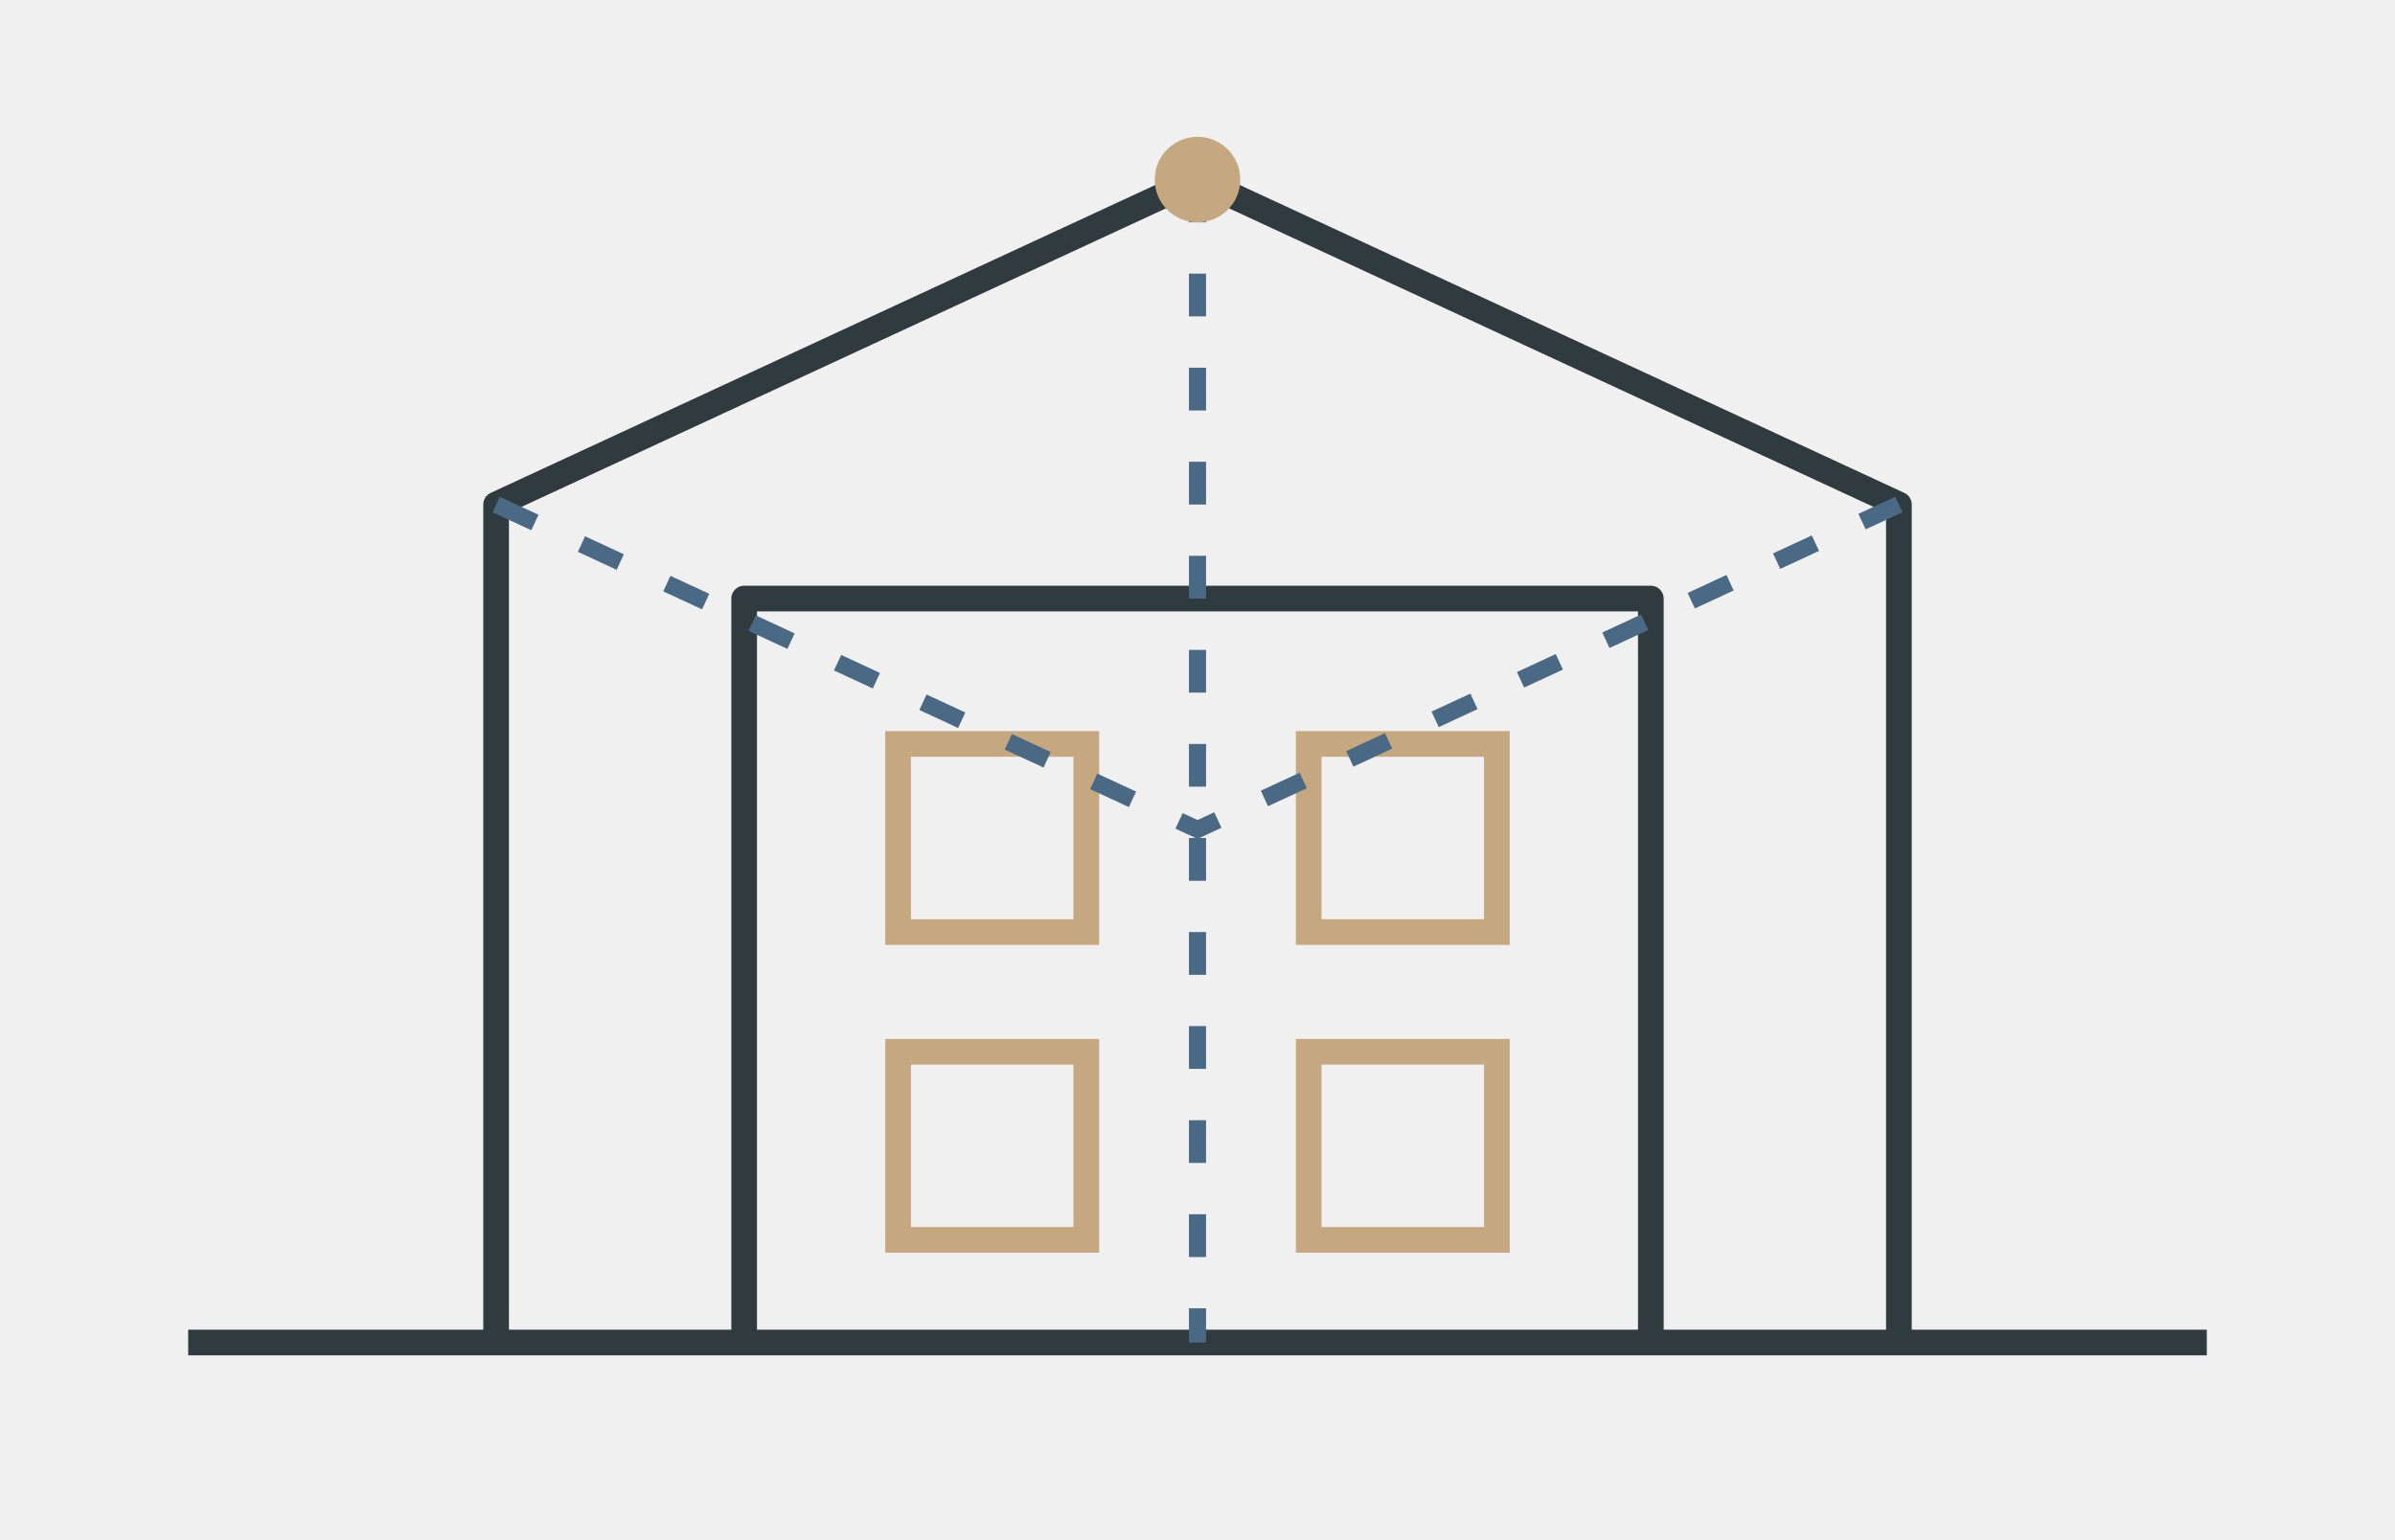
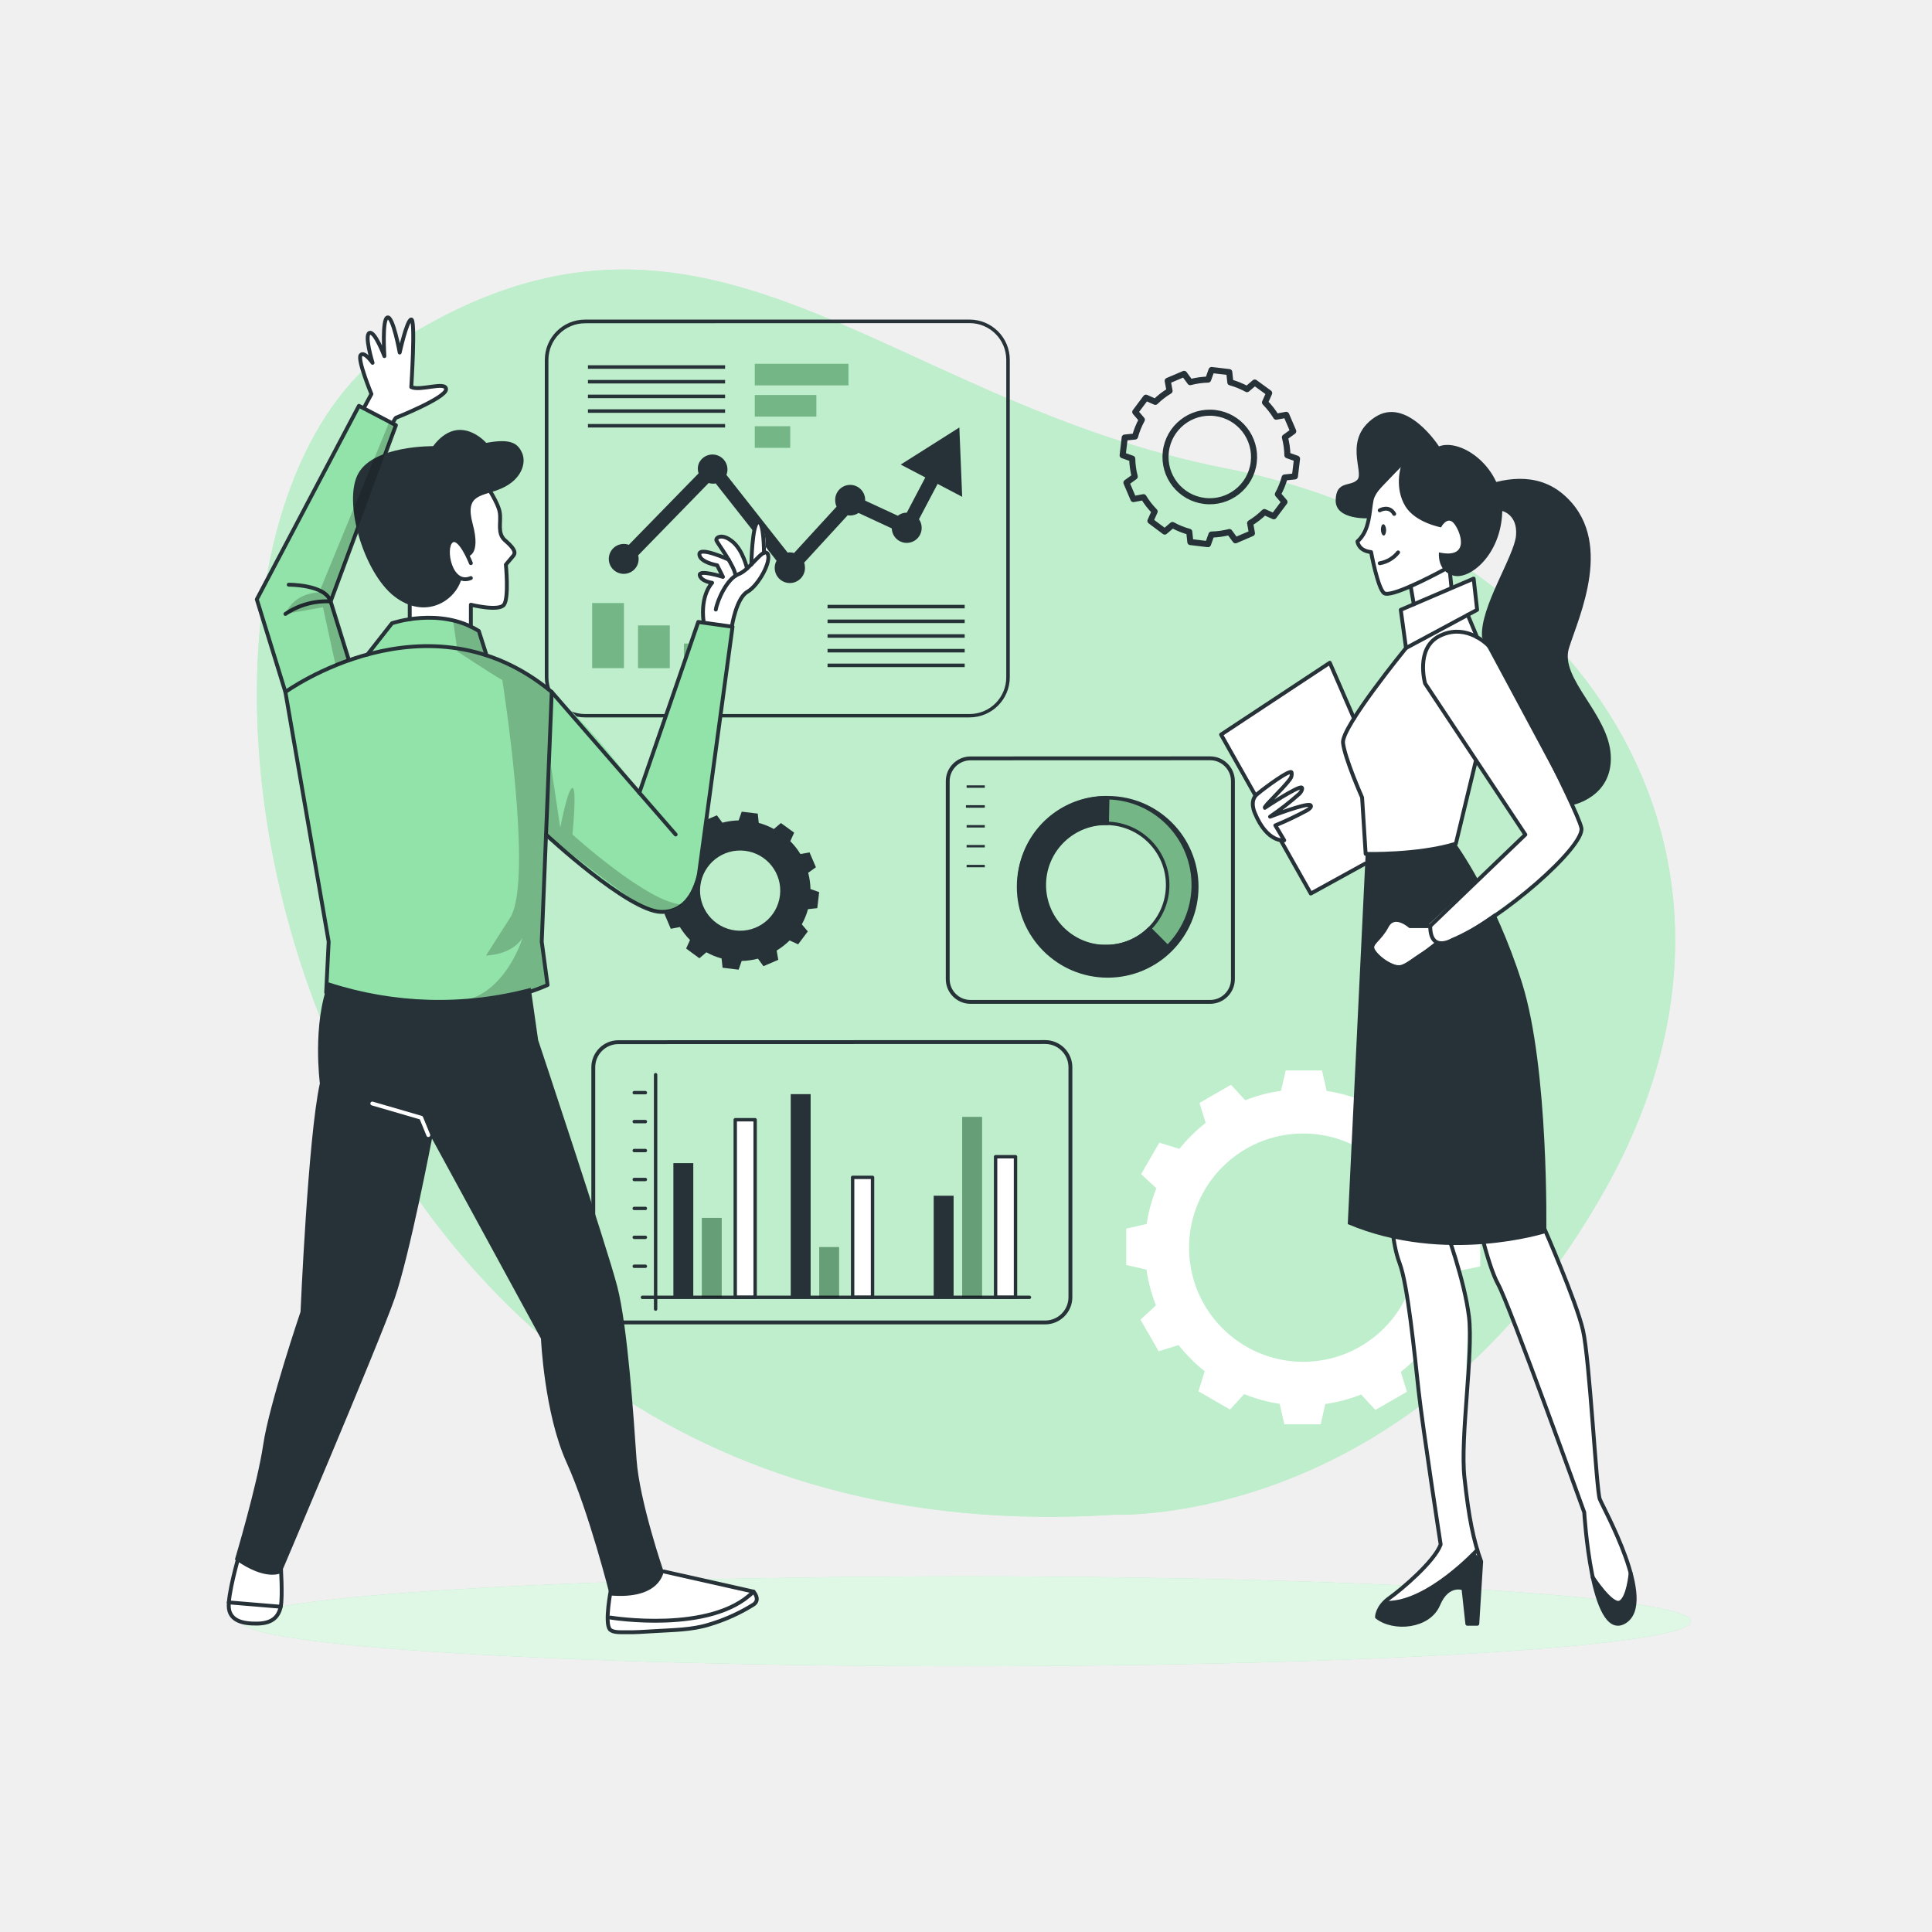
- <svg xmlns="http://www.w3.org/2000/svg" viewBox="0 0 280 180" fill="none" aria-hidden="true">
-   <path d="M22 157h236M58 157V59l82-38 82 38v98M87 157V70h106v87" stroke="#303B40" stroke-width="3" stroke-linejoin="round" />
-   <path d="M105 87h22v22h-22zM153 87h22v22h-22zM105 123h22v22h-22zM153 123h22v22h-22z" stroke="#C5A880" stroke-width="3" />
-   <path d="M140 21v136M58 59l82 38 82-38" stroke="#4A6984" stroke-width="2" stroke-dasharray="5 6" />
-   <circle cx="140" cy="21" r="5" fill="#C5A880" />
+ <svg xmlns="http://www.w3.org/2000/svg" viewBox="0 0 500 500">
+   <g id="background-simple">
+     <path d="M288.4,392s77.86,3.64,127.11-84.35-8.7-168.93-98.22-186.42S183.17,38.07,103.38,88.34,67.93,406.33,288.4,392Z" style="fill:#92E3A9" />
+     <path d="M288.4,392s77.86,3.64,127.11-84.35-8.7-168.93-98.22-186.42S183.17,38.07,103.38,88.34,67.93,406.33,288.4,392Z" style="fill:#fff;opacity:0.4" />
+   </g>
+   <g id="Shadow">
+     <ellipse cx="250.01" cy="419.59" rx="187.6" ry="11.63" style="fill:#92E3A9" />
+     <ellipse cx="250.01" cy="419.59" rx="187.6" ry="11.63" style="fill:#fff;opacity:0.7" />
+   </g>
+   <g id="Graphics">
+     <path d="M291.08,113.24l-.54,4.58,2.48.88a20.29,20.29,0,0,0,.65,4.65l-2.15,1.56,1.81,4.25,2.61-.49a20.2,20.2,0,0,0,2.88,3.7l-1.09,2.44,3.7,2.76,2-1.7a19.74,19.74,0,0,0,4.35,1.76l.28,2.65,4.57.55.89-2.49a20.29,20.29,0,0,0,4.65-.65l1.57,2.14L324,138l-.47-2.6a20.23,20.23,0,0,0,3.69-2.88l2.44,1.09,2.76-3.7-1.71-2a19.47,19.47,0,0,0,1.76-4.34l2.65-.28.55-4.58-2.49-.89a19.67,19.67,0,0,0-.65-4.64l2.16-1.57-1.82-4.25-2.6.48a20.28,20.28,0,0,0-2.89-3.69l1.08-2.43L324.73,99l-2,1.71a20.52,20.52,0,0,0-4.32-1.76l-.28-2.65-4.58-.54-.89,2.48a20.14,20.14,0,0,0-4.64.66l-1.57-2.15-4.25,1.81.48,2.6A20.2,20.2,0,0,0,299,104l-2.43-1.08-2.77,3.7,1.71,2a19.83,19.83,0,0,0-1.76,4.35Zm10.63,3.67a11.46,11.46,0,1,1,10,12.73h0a11.46,11.46,0,0,1-10-12.73Z" style="fill:none;stroke:#263238;stroke-linejoin:round;stroke-width:1.571px" />
+     <path d="M171.61,225.94l-.49,4.15,2.25.8a18.19,18.19,0,0,0,.59,4.21l-2,1.42,1.64,3.85,2.36-.45a18.49,18.49,0,0,0,2.61,3.35l-1,2.21L181,248l1.81-1.55a17.71,17.71,0,0,0,3.94,1.6l.25,2.4,4.15.5.8-2.26a18,18,0,0,0,4.21-.59l1.42,1.95,3.84-1.65L201,246a18.49,18.49,0,0,0,3.35-2.61l2.21,1,2.5-3.34-1.55-1.83a17.92,17.92,0,0,0,1.6-3.93l2.4-.26.49-4.15-2.25-.8a18.19,18.19,0,0,0-.59-4.21l2-1.42-1.65-3.85-2.35.43a18.45,18.45,0,0,0-2.63-3.33l1-2.21L202.1,213l-1.82,1.55a17.81,17.81,0,0,0-3.92-1.59l-.25-2.4-4.15-.5-.8,2.26a18.11,18.11,0,0,0-4.21.59L185.53,211l-3.85,1.64.43,2.36a18.39,18.39,0,0,0-3.35,2.61l-2.21-1-2.5,3.35,1.55,1.82a18.2,18.2,0,0,0-1.6,3.94Zm9.63,3.32a10.38,10.38,0,1,1,9.08,11.54h0a10.39,10.39,0,0,1-9.08-11.54Z" style="fill:#263238" />
+     <path d="M383.08,327.75v-9.41l-5.25-1.19a40.53,40.53,0,0,0-2.44-9.26l4-3.69L374.67,296l-5.16,1.63a41.23,41.23,0,0,0-6.74-6.79l1.63-5.21-8.17-4.71-3.65,3.93a40.52,40.52,0,0,0-9.24-2.51l-1.2-5.3h-9.41l-1.2,5.26a40.15,40.15,0,0,0-9.26,2.44l-3.69-4-8.15,4.7,1.59,5.16a41.17,41.17,0,0,0-6.79,6.73l-5.2-1.61-4.7,8.14,3.94,3.67a40.57,40.57,0,0,0-2.51,9.23l-5.3,1.21v9.41l5.25,1.2a41.11,41.11,0,0,0,2.44,9.25l-4,3.7,4.71,8.17,5.15-1.59a40.79,40.79,0,0,0,6.76,6.76l-1.61,5.21,8.18,4.71,3.65-4a40.27,40.27,0,0,0,9.19,2.52l1.2,5.3h9.42l1.19-5.25a41.17,41.17,0,0,0,9.27-2.46l3.69,4,8.17-4.71-1.59-5.15a40.79,40.79,0,0,0,6.79-6.73l5.2,1.61,4.71-8.18-3.95-3.66a41.06,41.06,0,0,0,2.52-9.24Zm-16.27-4.86a29.54,29.54,0,1,1-29.54-29.54h0a29.54,29.54,0,0,1,29.54,29.54Z" style="fill:#fff" />
+     <rect x="195.34" y="94.15" width="24.24" height="5.59" style="fill:#92E3A9" />
+     <rect x="195.34" y="102.23" width="15.93" height="5.59" style="fill:#92E3A9" />
+     <rect x="195.34" y="110.31" width="9.17" height="5.59" style="fill:#92E3A9" />
+     <rect x="195.34" y="94.15" width="24.24" height="5.59" style="opacity:0.2;isolation:isolate" />
+     <rect x="195.34" y="102.23" width="15.93" height="5.59" style="opacity:0.2;isolation:isolate" />
+     <rect x="195.34" y="110.31" width="9.17" height="5.59" style="opacity:0.2;isolation:isolate" />
+     <rect x="153.25" y="156.07" width="8.22" height="16.84" style="fill:#92E3A9" />
+     <rect x="165.12" y="161.86" width="8.22" height="11.06" style="fill:#92E3A9" />
+     <rect x="177" y="166.55" width="8.22" height="6.37" style="fill:#92E3A9" />
+     <rect x="153.25" y="156.07" width="8.22" height="16.84" style="opacity:0.2;isolation:isolate" />
+     <rect x="165.12" y="161.86" width="8.22" height="11.06" style="opacity:0.2;isolation:isolate" />
+     <rect x="177" y="166.55" width="8.22" height="6.37" style="opacity:0.2;isolation:isolate" />
+     <path d="M250.94,185.66H151.41A10.39,10.39,0,0,1,141,175.27V93.1a10.41,10.41,0,0,1,10.39-10.39h99.53A10.4,10.4,0,0,1,261.33,93.1v82.17A10.39,10.39,0,0,1,250.94,185.66Zm-99.53-102a9.5,9.5,0,0,0-9.48,9.48v82.17a9.5,9.5,0,0,0,9.48,9.48h99.53a9.5,9.5,0,0,0,9.48-9.48V93.1a9.5,9.5,0,0,0-9.48-9.48Z" style="fill:#263238" />
+     <rect x="214.17" y="156.53" width="35.49" height="0.91" style="fill:#263238" />
+     <rect x="214.17" y="160.34" width="35.49" height="0.91" style="fill:#263238" />
+     <rect x="214.17" y="164.14" width="35.49" height="0.91" style="fill:#263238" />
+     <rect x="214.17" y="167.94" width="35.49" height="0.91" style="fill:#263238" />
+     <rect x="214.17" y="171.74" width="35.49" height="0.91" style="fill:#263238" />
+     <rect x="152.16" y="94.53" width="35.49" height="0.91" style="fill:#263238" />
+     <rect x="152.16" y="98.33" width="35.49" height="0.91" style="fill:#263238" />
+     <rect x="152.16" y="102.13" width="35.49" height="0.91" style="fill:#263238" />
+     <rect x="152.16" y="105.93" width="35.49" height="0.91" style="fill:#263238" />
+     <rect x="152.16" y="109.73" width="35.49" height="0.91" style="fill:#263238" />
+     <path d="M242.65,125.23l6.36,3.34-.73-17.94-15.17,9.6,6.36,3.33-4.79,9.11h0a3.78,3.78,0,0,0-2.33.8l-8.45-3.91v-.05a3.88,3.88,0,0,0-7.75-.38h0a2.41,2.41,0,0,0,0,.38,4.05,4.05,0,0,0,.35,1.61l-11,12a3.7,3.7,0,0,0-1.09-.17,2.76,2.76,0,0,0-.57.06L188,122.9a3.87,3.87,0,0,0-7.08-3.11,3.71,3.71,0,0,0-.33,1.54,4.29,4.29,0,0,0,.2,1.17L162.74,141a3.87,3.87,0,1,0,2.31,5h0a4,4,0,0,0,.23-1.33,3.38,3.38,0,0,0-.13-.94L183.4,125a3.53,3.53,0,0,0,1.11.18,3.42,3.42,0,0,0,.71-.07l15.75,20a3.91,3.91,0,1,0,6.88,3.73,3.83,3.83,0,0,0,.47-1.65,2.54,2.54,0,0,0,0-.39,4,4,0,0,0-.2-1.19l11.26-12.26a3.57,3.57,0,0,0,.65.06,3.87,3.87,0,0,0,2.16-.66l8.6,4a3.87,3.87,0,1,0,7.73-.37,3.83,3.83,0,0,0-.69-2Z" style="fill:#263238" />
+     <g id="chart-1--inject-2">
+       <path d="M251.17,196.27a5.91,5.91,0,0,0-5.9,5.91v51.21a5.9,5.9,0,0,0,5.9,5.9h62a5.91,5.91,0,0,0,5.91-5.9V202.15a5.91,5.91,0,0,0-5.91-5.9Z" style="fill:none;stroke:#263238;stroke-linejoin:round" />
+       <rect x="250.16" y="203.25" width="4.71" height="0.63" style="fill:#263238" />
+       <rect x="250.16" y="208.39" width="4.71" height="0.63" style="fill:#263238" />
+       <rect x="250.16" y="213.53" width="4.71" height="0.63" style="fill:#263238" />
+       <rect x="250.16" y="218.68" width="4.71" height="0.63" style="fill:#263238" />
+       <rect x="249.98" y="208.39" width="4.71" height="0.63" style="fill:#263238" />
+       <rect x="250.16" y="223.82" width="4.71" height="0.63" style="fill:#263238" />
+     </g>
+     <path d="M285.76,251.64a22.59,22.59,0,1,0-22.12-23,22.58,22.58,0,0,0,22.12,23Zm.79-38.54a16,16,0,1,1-16.32,15.67A16,16,0,0,1,286.55,213.1Z" style="fill:#92E3A9" />
+     <path d="M285.76,251.64a22.59,22.59,0,1,0-22.12-23,22.58,22.58,0,0,0,22.12,23Zm.79-38.54a16,16,0,1,1-16.32,15.67A16,16,0,0,1,286.55,213.1Z" style="opacity:0.2;isolation:isolate" />
+     <path d="M270,245.22a23,23,0,0,0,32.53.14.48.48,0,0,0,0-.64L297.84,240a.45.45,0,0,0-.32-.14.57.57,0,0,0-.33.13,15.36,15.36,0,0,1-11.28,4.51l-1.11,0a15.45,15.45,0,0,1-9.21-3.71c-.23-.21-.47-.42-.69-.64a15.79,15.79,0,0,1-1.75-20.27.41.41,0,0,0,.05-.09c.1-.14.21-.26.33-.4a15.47,15.47,0,0,1,13-5.86.45.45,0,0,0,.46-.44h0l.13-6.63a.46.46,0,0,0-.44-.47h0A23,23,0,0,0,270,245.22Z" style="fill:#263238" />
+     <path d="M286.69,206a23.51,23.51,0,1,1-.05,0Zm-.92,45.17a22.14,22.14,0,1,0-21.68-22.58h0A22.15,22.15,0,0,0,285.77,251.18Zm.79-38.54a16.42,16.42,0,1,1-16.75,16.08,16.42,16.42,0,0,1,16.75-16.08Zm-.65,31.91a15.51,15.51,0,1,0-15.19-15.82h0a15.51,15.51,0,0,0,15.19,15.81Z" style="fill:#263238" />
+     <line x1="169.67" y1="278.13" x2="169.67" y2="338.79" style="fill:none;stroke:#263238;stroke-linecap:round;stroke-linejoin:round;stroke-width:0.879px" />
+     <rect x="174.27" y="301.02" width="5.15" height="34.73" style="fill:#263238" />
+     <rect x="181.63" y="315.19" width="5.15" height="20.55" style="fill:#92E3A9" />
+     <rect x="190.28" y="289.79" width="5.15" height="45.96" style="fill:#fff;stroke:#263238;stroke-linejoin:round;stroke-width:0.879px" />
+     <rect x="204.64" y="283.16" width="5.15" height="52.58" style="fill:#263238" />
+     <rect x="212.01" y="322.74" width="5.15" height="13.01" style="fill:#92E3A9" />
+     <rect x="220.66" y="304.7" width="5.15" height="31.05" style="fill:#fff;stroke:#263238;stroke-linejoin:round;stroke-width:0.879px" />
+     <rect x="241.64" y="309.45" width="5.15" height="26.29" style="fill:#263238" />
+     <rect x="249.01" y="289.05" width="5.15" height="46.69" style="fill:#92E3A9" />
+     <rect x="257.66" y="299.36" width="5.15" height="36.38" style="fill:#fff;stroke:#263238;stroke-linejoin:round;stroke-width:0.879px" />
+     <line x1="164.14" y1="327.71" x2="167.02" y2="327.71" style="fill:none;stroke:#263238;stroke-linecap:round;stroke-linejoin:round;stroke-width:0.879px" />
+     <line x1="164.14" y1="320.22" x2="167.02" y2="320.22" style="fill:none;stroke:#263238;stroke-linecap:round;stroke-linejoin:round;stroke-width:0.879px" />
+     <line x1="164.14" y1="312.74" x2="167.02" y2="312.74" style="fill:none;stroke:#263238;stroke-linecap:round;stroke-linejoin:round;stroke-width:0.879px" />
+     <line x1="164.14" y1="305.25" x2="167.02" y2="305.25" style="fill:none;stroke:#263238;stroke-linecap:round;stroke-linejoin:round;stroke-width:0.879px" />
+     <line x1="164.14" y1="297.76" x2="167.02" y2="297.76" style="fill:none;stroke:#263238;stroke-linecap:round;stroke-linejoin:round;stroke-width:0.879px" />
+     <line x1="164.14" y1="290.27" x2="167.02" y2="290.27" style="fill:none;stroke:#263238;stroke-linecap:round;stroke-linejoin:round;stroke-width:0.879px" />
+     <line x1="164.14" y1="282.78" x2="167.02" y2="282.78" style="fill:none;stroke:#263238;stroke-linecap:round;stroke-linejoin:round;stroke-width:0.879px" />
+     <line x1="166.26" y1="335.75" x2="266.42" y2="335.75" style="fill:none;stroke:#263238;stroke-linecap:round;stroke-linejoin:round;stroke-width:0.879px" />
+     <rect x="181.63" y="315.19" width="5.15" height="20.55" style="opacity:0.3" />
+     <rect x="212.01" y="322.74" width="5.15" height="13.01" style="opacity:0.3" />
+     <rect x="249.01" y="289.05" width="5.15" height="46.69" style="opacity:0.3" />
+     <path d="M160.05,269.71a6.52,6.52,0,0,0-6.51,6.51v59.51a6.53,6.53,0,0,0,6.51,6.52H270.5a6.54,6.54,0,0,0,6.52-6.52V276.2a6.53,6.53,0,0,0-6.52-6.52Z" style="fill:none;stroke:#263238;stroke-linejoin:round" />
+   </g>
+   <g id="character-1">
+     <path d="M72.65,402.74s2.31,15.42-3.28,17-9.47-.5-10.17-2.81,4.25-18.81,4.25-18.81Z" style="fill:#fff" />
+     <path d="M169.88,406.15l24.3,5.76s1.84,1,1.64,2.65-11.29,5.88-14.4,6.41-21.06,2.87-23.61.68S160.65,402,160.65,402Z" style="fill:#fff" />
+     <path d="M125.88,124.92s3.42,5.16,3.47,7.77-.27,5.59,1.33,7.13,2.83,3.22,2.17,4-1.93,2.3-1.93,2.3,1.65,8.79-.49,10.38-8.57,0-8.57,0v5.68s-9.14-3-15.45-2.44l-1.12-12.17S119,121.21,125.88,124.92Z" style="fill:#fff" />
+     <path d="M182.1,160.88s-.82-6.24,2.22-10c0,0-3.64-.62-3.2-1.94s6,.41,6,.41l-1.5-3s-5.25-1.74-4.6-3.37,8.35,2.38,8.35,2.38-4.57-3.82-3.93-5.41,5.29-1.56,7.77,6.68l1.26-1.57s.45-9.38,1.74-9.89c0,0,2,1.1,2,6.49,0,0,2,2.41.73,4.45s-4.26,6.63-6.8,8.35-2.53,8.43-2.53,8.43Z" style="fill:#fff" />
+     <path d="M101.62,109.59l1.15-1.54s12.87-5.74,12.55-7.53-7.61.68-9-.27c0,0,1.33-16.94,0-17.49s-2.81,7.95-2.81,7.95-1.87-8.72-3.31-8.47-.84,9-.84,9-2.75-5.61-3.82-5.09.53,7.36.53,7.36-2-2.35-2.8-1.64A26.51,26.51,0,0,0,96.12,102l-2.78,4.7Z" style="fill:#fff" />
+     <path d="M180.71,160.92l8.87,1.24s-6.49,55-8.4,61.79-3.63,11.67-10.15,12-29.75-19.2-29.75-19.2l-1.08,27,1.51,11.2s-28.41,14.93-57.3,1.94l.65-13.14L74.65,183.65l-8.19-28.54L92.89,105l9.58,5-16.9,45.61,4.73,15.23,5.29-2.12,5.85-7.46s9.92-5.15,22.47,2l2,6.26s14.72,1.11,39.57,35.56Z" style="fill:#92E3A9" />
+     <path d="M117.3,160.92l1.12,7.7S126.68,174.1,130,176c0,0,8.12,51.28,2.11,61.37l-6.33,9.91s6.47,0,9.45-4.53c0,0-3.71,12.38-13.33,15.71,0,0,14.77-1.54,19.85-3.5l-1.51-11.2,2.43-62.45s2.29-4.18-16.75-11.67l-2.81-6.75Z" style="opacity:0.2" />
+     <path d="M125.88,125.62s3.1,4.54,3.47,7.07-.73,5.32,1.33,7.13,3,3,2.17,4-1.93,2.3-1.93,2.3.84,8.57-.49,10.38-8.57,0-8.57,0v5.68" style="fill:none;stroke:#263238;stroke-linecap:round;stroke-linejoin:round" />
+     <path d="M121.86,145.74s-2.9-7.49-5.07-5.68-.24,11.71,5.07,9.54" style="fill:none;stroke:#263238;stroke-linecap:round;stroke-linejoin:round" />
+     <path d="M121.07,144s3.45-.28,1.27-8.37,2.54-7,7.61-9.3,6.28-6.52,5.19-9.05-2.9-3.87-9.3-2.66c0,0-7-8.09-13.76.85,0,0-15.22-.24-19.32,7s1.33,25.72,9.3,31.88,15.76,1.23,17.38-4.56c0,0-5.43-2.93-2.65-9.69C116.79,140.06,119.32,139.16,121.07,144Z" style="fill:#263238" />
+     <path d="M73.86,179.09s36.83-26.71,68.93,0l-2.59,64.62,1.51,11.2s-27.14,12.71-57.3,1.94l.65-13.14Z" style="fill:none;stroke:#263238;stroke-linecap:round;stroke-linejoin:round" />
+     <path d="M95.1,169.38l6.34-8.08s12.43-4.3,22.47,2l2,6.26" style="fill:none;stroke:#263238;stroke-linecap:round;stroke-linejoin:round" />
+     <line x1="142.79" y1="179.09" x2="174.86" y2="215.97" style="fill:none;stroke:#263238;stroke-linecap:round;stroke-linejoin:round" />
+     <path d="M141.31,216s21.25,19.77,29.72,20,9.88-10,9.88-10l8.67-63.8-8.87-1.24-15.26,44.23" style="fill:none;stroke:#263238;stroke-linecap:round;stroke-linejoin:round" />
+     <path d="M189.43,162s1.11-7.21,4-8.85,6.32-8,5.22-9.83-4.46,4.12-7.49,5.26-5.49,6.74-5.91,9.17" style="fill:none;stroke:#263238;stroke-linecap:round;stroke-linejoin:round" />
+     <path d="M197.72,143.06s0-8.33-1.53-7.94-1.74,10.94-1.74,10.94" style="fill:none;stroke:#263238;stroke-linecap:round;stroke-linejoin:round" />
+     <path d="M193.33,147.13s-1-4.67-3.75-6.95-4.47-1.05-4.16-.28,5,7,4.89,9.12" style="fill:none;stroke:#263238;stroke-linecap:round;stroke-linejoin:round" />
+     <path d="M188.57,144.82s-7.55-3.46-7.57-1.39,4.6,2.87,4.6,2.87l1.5,3s-6.36-2-6-.41,3.2,1.94,3.2,1.94-3.09,3.06-2.22,10" style="fill:none;stroke:#263238;stroke-linecap:round;stroke-linejoin:round" />
+     <path d="M137.34,255.66l1.93,13.52s17.77,53.31,20.47,63.73,4.25,34,5,44.81,7,29,7,29-.77,7.34-13.9,6.18c0,0-5.41-21.63-11.2-34.38S140,346.43,140,346.43l-28.2-51.76s-5.77,30.14-9.65,41.33c-4,11.54-31.27,75.57-29.36,71.08,0,0-3.86,2.32-12-3.48,0,0,5.79-19.31,7.33-29.74s9.66-34.38,9.66-34.38,1.93-45.19,5-59.1c0,0-2-15.32,2.27-26.14A91.92,91.92,0,0,0,137.34,255.66Z" style="fill:#263238" />
+     <polyline points="96.35 285.59 109.01 289.27 110.85 293.76" style="fill:none;stroke:#fff;stroke-linecap:round;stroke-linejoin:round" />
+     <path d="M158.12,411.32s-1.71,8.57-.31,10.33c.74.92,2.94.75,4,.77,2.44.05,4.89-.11,7.33-.27,4.88-.32,9.88-.27,14.59-1.78A46.41,46.41,0,0,0,195,415.26c1.92-1.28,0-3.35,0-3.35l-23.25-5.22" style="fill:none;stroke:#263238;stroke-linecap:round;stroke-linejoin:round" />
+     <path d="M158,418.63s26.13,4.29,37-6.72" style="fill:none;stroke:#263238;stroke-linecap:round;stroke-linejoin:round" />
+     <path d="M61.8,402.74s-3,10.29-2.56,13.53,3.69,4,7.49,3.91,5.36-1.79,5.92-4.36,0-10.88,0-10.88" style="fill:none;stroke:#263238;stroke-linecap:round;stroke-linejoin:round" />
+     <line x1="59.2" y1="414.7" x2="72.65" y2="415.82" style="fill:none;stroke:#263238;stroke-linecap:round;stroke-linejoin:round" />
+     <path d="M94.31,105.32c1.14-2.08,1.81-3.35,1.81-3.35S92.41,93,93.34,91.9s3.08,2,3.08,2-2.2-7.13-.81-7.74,3.87,6,3.87,6-.65-9.55.79-10,3.17,9.08,3.17,9.08,1.86-8.48,3-8.56,0,17.49,0,17.49c2.3,1.13,9.06-1.63,9,.6s-13,7.36-13,7.36a5.78,5.78,0,0,0-.59.94" style="fill:none;stroke:#263238;stroke-linecap:round;stroke-linejoin:round" />
+     <polyline points="73.86 179.09 66.46 155.11 92.89 105.03 102.47 110.04 85.57 155.65 90.3 170.88" style="fill:none;stroke:#263238;stroke-linecap:round;stroke-linejoin:round" />
+     <path d="M74.72,151.32s9.48-.08,10.85,4.33a19,19,0,0,0-11.71,3.24" style="fill:none;stroke:#263238;stroke-linecap:round;stroke-linejoin:round" />
+     <line x1="106.04" y1="160.26" x2="106.04" y2="153.31" style="fill:none;stroke:#263238;stroke-linecap:round;stroke-linejoin:round" />
+     <path d="M142.63,198.43,145,214.2s1.94-10.29,3.15-10.29,0,12.06,0,12.06,19.88,18,28.48,18.1c0,0-4.78,3.36-9.57.86s-25.79-19-25.79-19Z" style="opacity:0.2" />
+     <path d="M100.77,109.15,82.59,153.31s-6.33-.1-8.73,5.58l9.72-1.74,3.27,15,3.45-1.31-4.73-15.23L102.47,110Z" style="opacity:0.2" />
+   </g>
+   <g id="character-2">
+     <polygon points="351.31 186.81 344.15 171.52 316.01 190.11 339.23 231.25 357.34 220.97 351.31 186.81" style="fill:#fff" />
+     <path d="M374.5,319.06s4.55,12.63,5.22,18.78-1.38,32.05-.94,39.19,4.3,28.45,4.3,28.45-18.93,13.76-24.94,9.33c0,0,13.34-10.8,14.69-15.1l-4.32-29.19L364.22,336s-1.09-7.21-2.61-10.92-1.29-11.58-1.29-11.58Z" style="fill:#fff" />
+     <path d="M374.1,317.94s4.92,13.3,6.07,22.85S377.86,372,379,382.43s2.31,16.2,4.33,21.69l-1,16.11h-2.59l-1-9.14s-4.06-1.69-6.52,4.16-11.55,6.62-15.86,3.23c0,0,0-2.62,3.24-4.93s11.7-9.53,13.24-13.84c0,0-4.62-30-5.7-39.72s-2.77-27.39-4.93-33.09-2.15-13.85-2.15-13.85" style="fill:none;stroke:#263238;stroke-linecap:round;stroke-linejoin:round" />
+     <path d="M382.34,401.1S369.65,414.9,359,414.81" style="fill:none;stroke:#263238;stroke-linecap:round;stroke-linejoin:round" />
+     <path d="M358.14,414.81a11.26,11.26,0,0,0,5.2-.65c2.87-1,13.2-6,18.28-12.31l1.56,1.77-.82,16.24-2.61.37-1-9.14s-3.34-1.53-5.49,2.23-3.7,6.34-7.46,7.17-9.43-2-9.43-2S355.38,417,358.14,414.81Z" style="fill:#263238" />
+     <path d="M383.35,319.49a115.94,115.94,0,0,0,4.34,12.91c2.27,5.21,21.88,57.9,21.88,57.9s1.49,28.52,9.84,28.43-.33-19.93-.33-19.93L414,387.93s-1.94-31.93-4.34-43.67l-10.22-27.53Z" style="fill:#fff" />
+     <path d="M399.55,317.65s8.39,19.09,10.12,26.61,3.47,41.35,4.34,43.67,14.75,26.89,6.36,31.81S410,391.4,410,391.4s-19.37-53.8-22.27-59-6.07-20.25-6.07-20.25Z" style="fill:none;stroke:#263238;stroke-linecap:round;stroke-linejoin:round" />
+     <path d="M422,407.13s-.58,6.66-2.78,7.6-7.06-6.57-7.06-6.57" style="fill:none;stroke:#263238;stroke-linecap:round;stroke-linejoin:round" />
+     <path d="M412.18,409.31s3,11.36,7,10.88,4.72-6.79,2.83-11.66c0,0-.67,5-2.78,6.2C417.1,414.76,412.18,409.31,412.18,409.31Z" style="fill:#263238" />
+     <path d="M376.77,218.35s10.11,13.8,17.12,36,6.29,64.72,6.29,64.72-26.09,8.39-51.38-2.27L353.43,221S369.7,221.3,376.77,218.35Z" style="fill:#263238" />
+     <path d="M363.71,118.27s-7.86,7.36-8.78,12.18a37.81,37.81,0,0,1-3.62,9.67,7.05,7.05,0,0,0,3.53,2.76s.51,9.87,3.38,10.63l6.86-1.8.73,4.23,9.84-3.74v-5.7l7.5-4.9-2.67-12.81-12.2-5.7Z" style="fill:#fff" />
+     <path d="M353.38,220.23l-.87-13.84s-6.4-12-4.37-16.36c2.24-4.79,15.7-22.53,15.7-22.53l-1.32-9.68,18.86-8.08.9,8.08L380,159.51l2.53,5.42s.16-1.61,4.54,6.56,20.88,37.24,22.18,42.82-25.66,25.24-34.76,29.88c0,0-1.05-2.25-11.86,6-2.75-.48-6.55-2.95-7.36-4.48s3.11-5.17,3.11-5.17,2.36-4.46,6.53-.89h4.44L394.76,216l-12.88-18.85-5.11,21.17S360.24,223.34,353.38,220.23Z" style="fill:#fff" />
+     <polygon points="362.52 157.82 363.87 167.71 382.28 157.82 381.38 149.74 362.52 157.82" style="fill:none;stroke:#263238;stroke-linecap:round;stroke-linejoin:round" />
+     <path d="M363.87,167.71s-16.75,20.49-16.3,24.53,4.94,14.15,4.94,14.15l.92,14.6s13.55.37,23.34-2.64l5.11-21.17" style="fill:none;stroke:#263238;stroke-linecap:round;stroke-linejoin:round" />
+     <path d="M394.76,216l-25.95-39.12s-2.55-9,3.59-12.21,11.48.86,13.39,3,22.51,41.83,23.47,46.6-20.8,23.85-33.39,29c0,0-5.73,3.44-5.73-3.62Z" style="fill:none;stroke:#263238;stroke-linecap:round;stroke-linejoin:round" />
+     <line x1="382.28" y1="164.93" x2="379.85" y2="159.13" style="fill:none;stroke:#263238;stroke-linecap:round;stroke-linejoin:round" />
+     <path d="M370.14,239.69h-5.22s-4.07-3.64-6,0-4.37,4.36-3.64,6.06,4.91,5.09,7.36,4.48S372,244,372,244" style="fill:none;stroke:#263238;stroke-linecap:round;stroke-linejoin:round" />
+     <path d="M361.83,120.86s-6.13,5.36-6.81,8.33-.39,8-3.71,10.93c0,0,.17,2.4,3.53,2.76,0,0,1.72,9.47,3.38,10.63s11.82-4.08,15.8-6.24a5.27,5.27,0,0,0,2.09-2.91" style="fill:none;stroke:#263238;stroke-linecap:round;stroke-linejoin:round" />
+     <path d="M357.07,145.77a7.72,7.72,0,0,0,4.76-2.81" style="fill:none;stroke:#263238;stroke-linecap:round;stroke-linejoin:round" />
+     <path d="M357.07,132.07s2.42-1.41,3.75.93" style="fill:none;stroke:#263238;stroke-linecap:round;stroke-linejoin:round" />
+     <path d="M358.73,137.1c0,.81-.23,1.47-.6,1.49s-.71-.62-.75-1.42.23-1.48.6-1.5S358.69,136.29,358.73,137.1Z" style="fill:#263238" />
+     <line x1="365.08" y1="151.71" x2="365.89" y2="156.38" style="fill:none;stroke:#263238;stroke-linecap:round;stroke-linejoin:round" />
+     <path d="M372.94,136.48s1.5-2.91,3.17-1.21,4.84,9.56-3.71,7.69c0,0-.57,4.8,3.71,6s12.41-5.42,12.68-16.71-10.63-18.91-16.39-16.73c0,0-8.35-13.09-16.63-7.51s-2.7,14.17-4.46,16.11-5.52.12-5.64,5.33,8.59,4.68,8.59,4.68l1.05-5.74,7.21-7.53s-1.7,5.44,1.19,10.17C366.32,135.29,372.94,136.48,372.94,136.48Z" style="fill:#263238" />
+     <path d="M388.79,132.25s4,.9,3.56,6.31-9.47,18.71-8.79,26.37l23.31,43.44s10.49-2,10-12.8-13.29-19.9-10.82-27.86,12.17-28.23-1.57-39.85-35.16,6.19-35.16,6.19l10.49-3.38Z" style="fill:#263238" />
+     <polyline points="350.41 185.92 344.15 171.52 316.01 190.11 339.23 231.25 353.31 223.5" style="fill:none;stroke:#263238;stroke-linecap:round;stroke-linejoin:round" />
+     <path d="M324.77,210.46s-1.52-3.14.51-4.87,9-6.86,9-5.6a2.2,2.2,0,0,1-.48,1.73c-2,2.68-6.79,7-6.48,7.35,0,0,8.74-5.8,9.58-5.25.21.14.09.89-.64,1.62a75.63,75.63,0,0,1-7.57,5.92s9.22-3.57,10.41-3c.34.16.27.68-.8,1.33a84.1,84.1,0,0,1-8.25,3.92l2.31,3.86S328,218.23,324.77,210.46Z" style="fill:#fff;stroke:#263238;stroke-linecap:round;stroke-linejoin:round" />
+     <line x1="375.01" y1="145.77" x2="375.65" y2="152.2" style="fill:none;stroke:#263238;stroke-linejoin:round" />
+   </g>
</svg>
